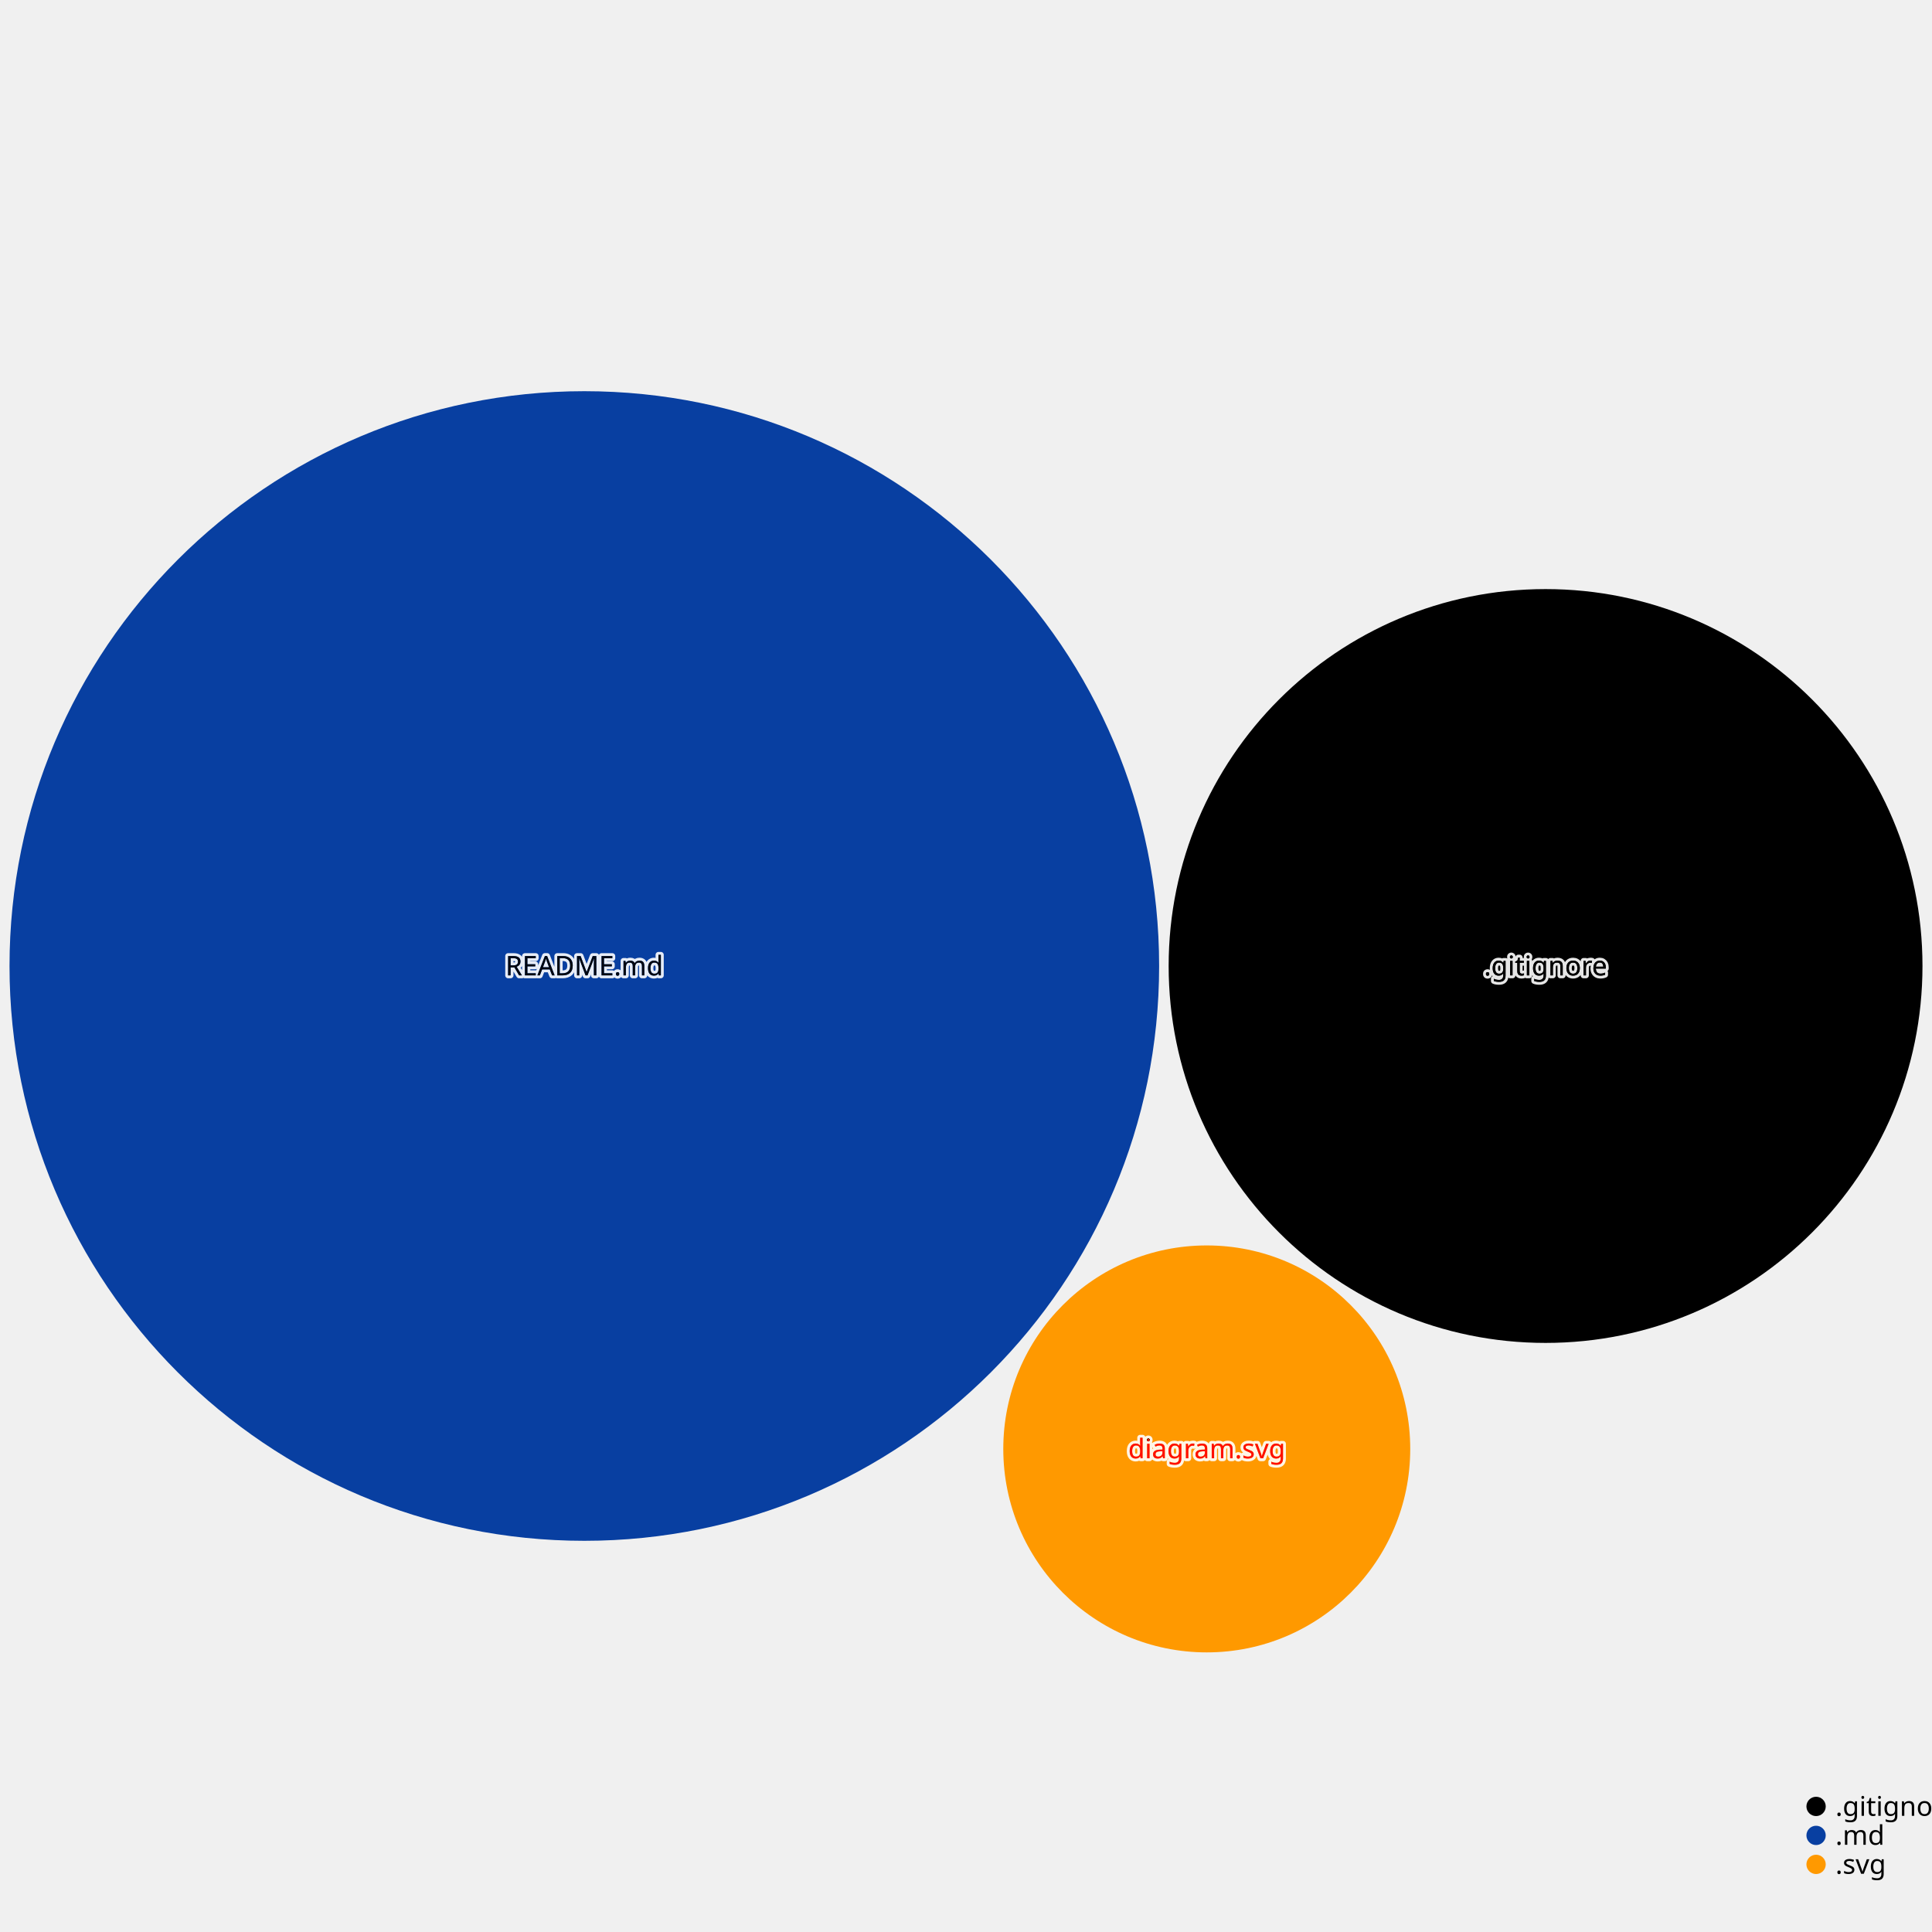
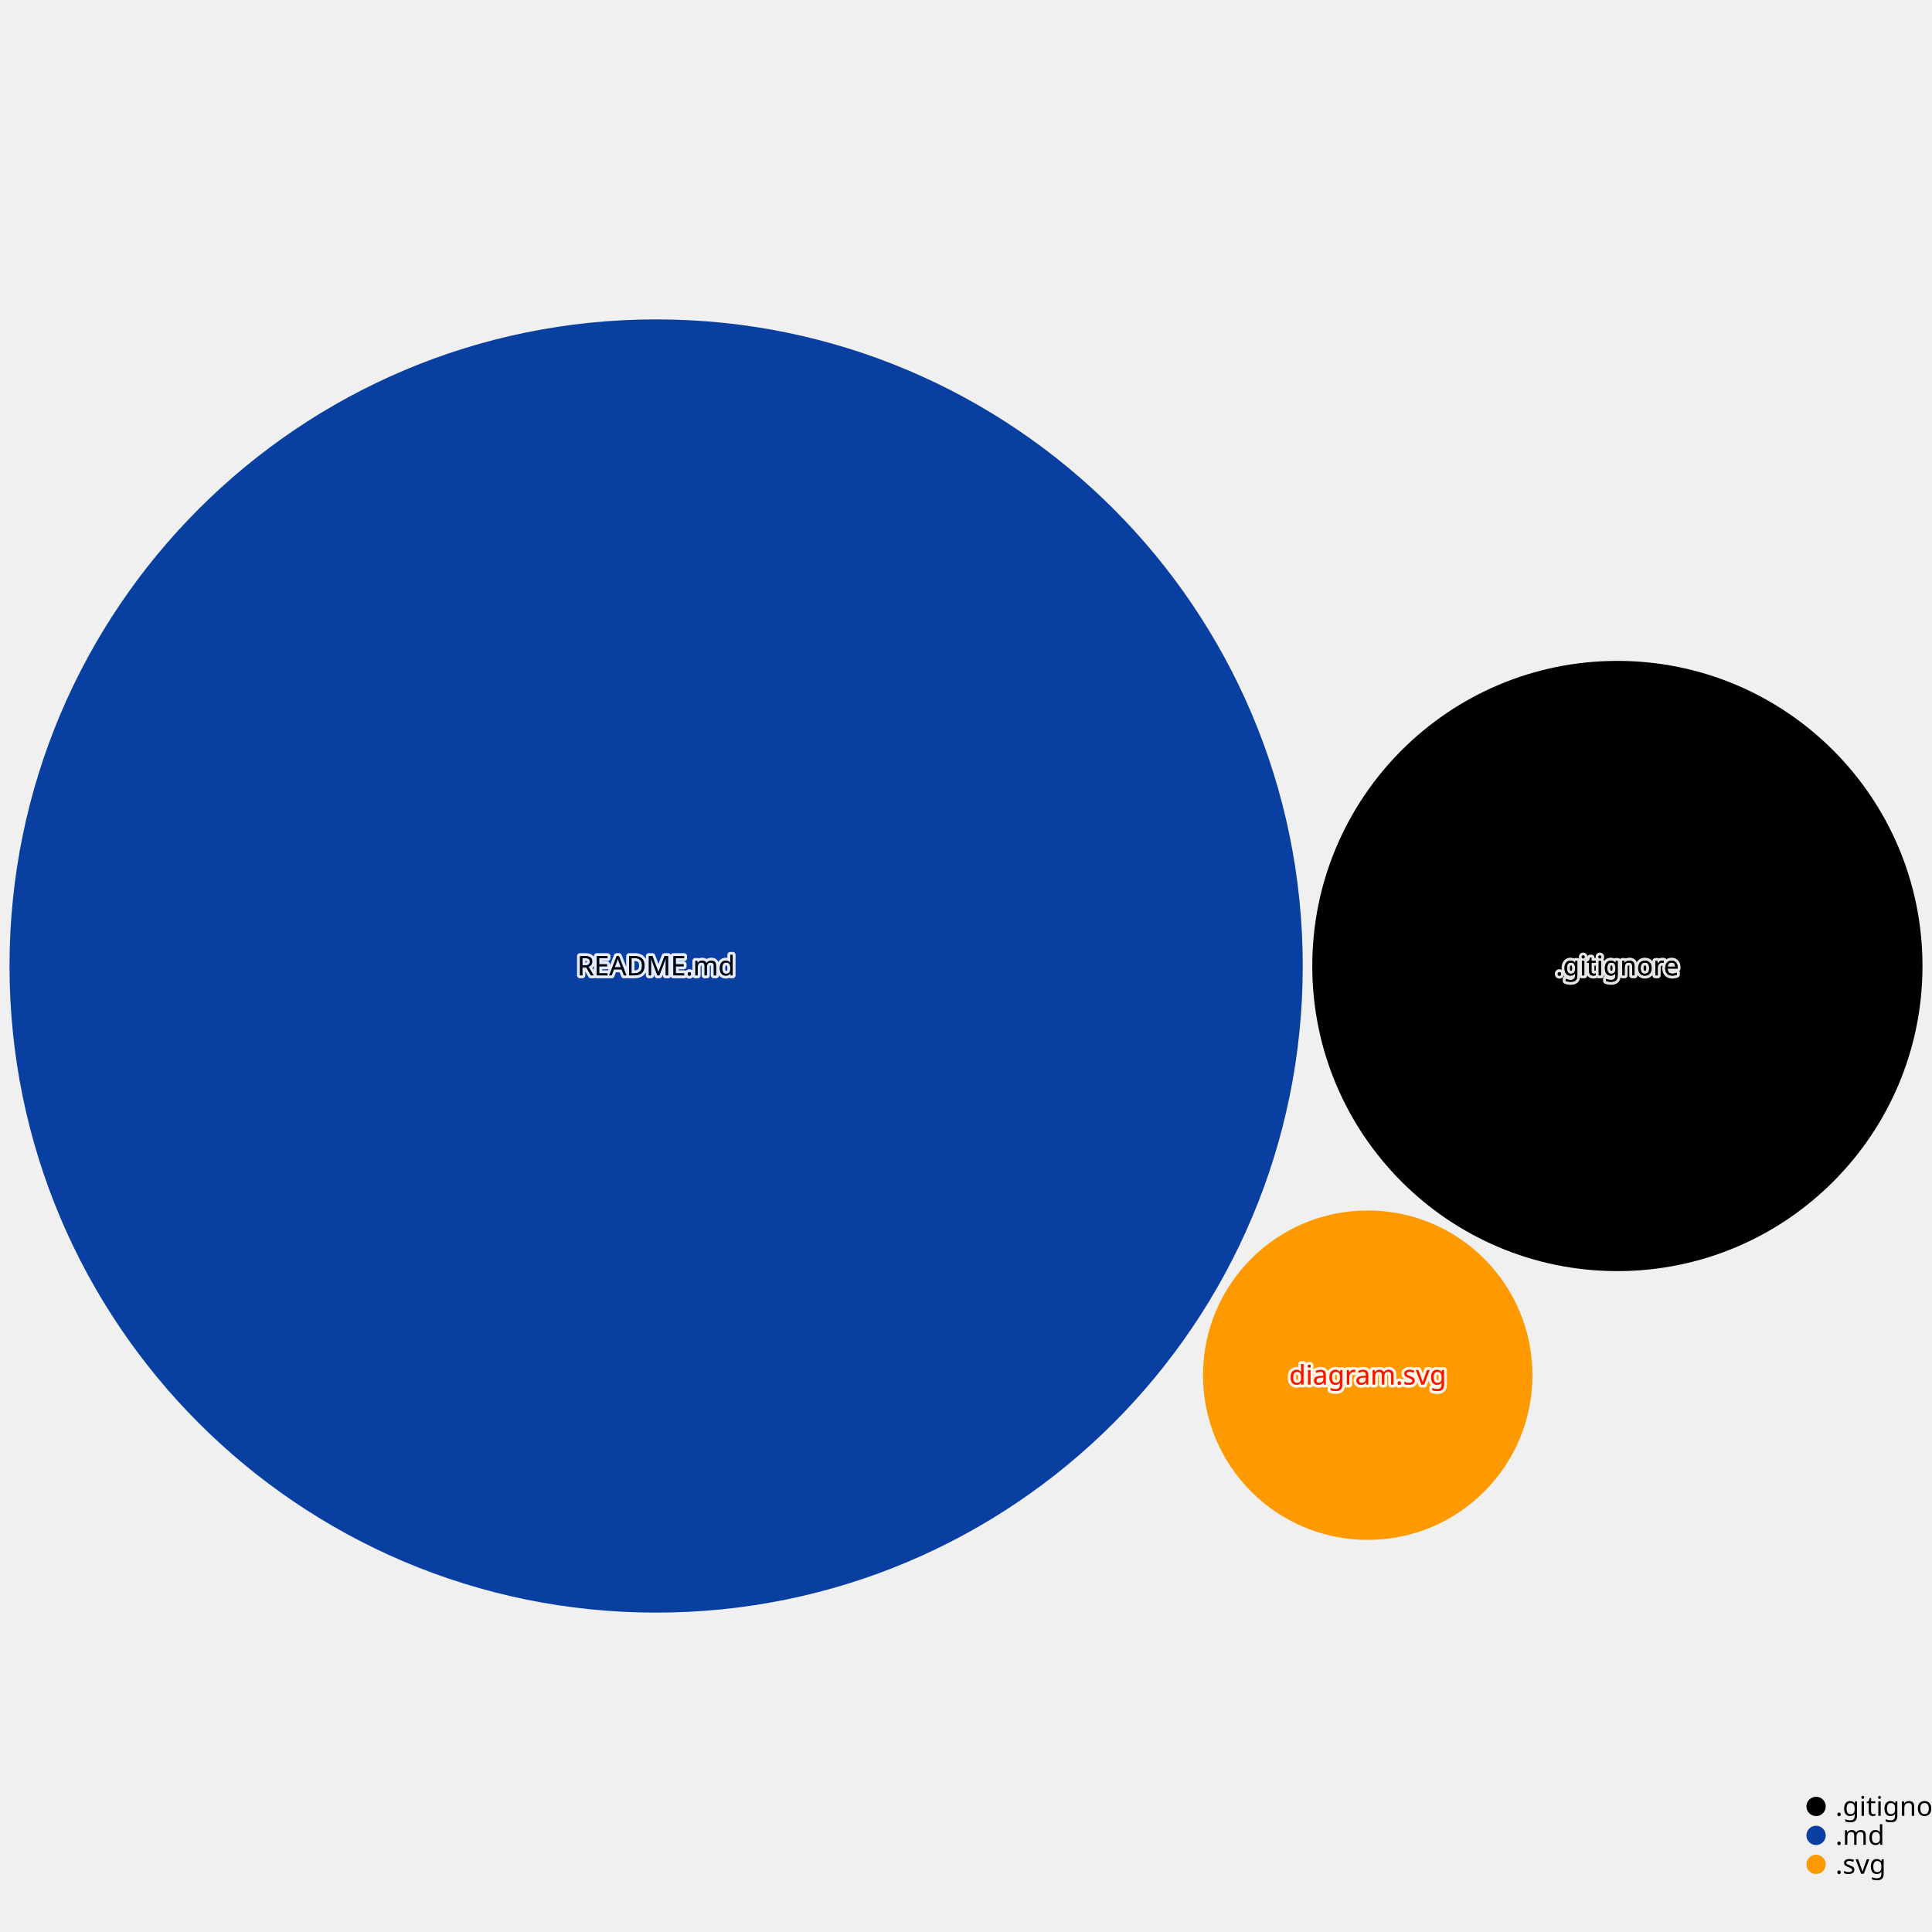
<svg xmlns="http://www.w3.org/2000/svg" width="1000" height="1000" style="background:white;font-family:sans-serif;overflow:visible">
  <defs>
    <filter id="glow" x="-50%" y="-50%" width="200%" height="200%">
      <feGaussianBlur stdDeviation="4" result="coloredBlur" />
      <feMerge>
        <feMergeNode in="coloredBlur" />
        <feMergeNode in="SourceGraphic" />
      </feMerge>
    </filter>
  </defs>
-   <g style="fill:#083fa1;transition:transform 0s ease-out, fill 0.1s ease-out" transform="translate(302.4458, 500)">
-     <circle style="transition:all 0.5s ease-out" r="297.52" stroke-width="0" stroke="#374151" />
+   <g style="fill:#083fa1;transition:transform 0s ease-out, fill 0.1s ease-out" transform="translate(339.6134, 500)">
+     <circle style="transition:all 0.5s ease-out" r="334.687" stroke-width="0" stroke="#374151" />
  </g>
-   <g style="fill:#000000;transition:transform 0s ease-out, fill 0.1s ease-out" transform="translate(799.9828, 500)">
-     <circle style="transition:all 0.5s ease-out" r="195.091" stroke-width="0" stroke="#374151" />
+   <g style="fill:#000000;transition:transform 0s ease-out, fill 0.1s ease-out" transform="translate(837.1503, 500)">
+     <circle style="transition:all 0.5s ease-out" r="157.924" stroke-width="0" stroke="#374151" />
  </g>
-   <g style="fill:#ff9900;transition:transform 0s ease-out, fill 0.1s ease-out" transform="translate(624.6176, 749.9537)">
-     <circle style="transition:all 0.5s ease-out" r="105.318" stroke-width="0" stroke="#374151" />
+   <g style="fill:#ff9900;transition:transform 0s ease-out, fill 0.1s ease-out" transform="translate(707.9275, 711.794)">
+     <circle style="transition:all 0.5s ease-out" r="85.254" stroke-width="0" stroke="#374151" />
  </g>
-   <g style="fill:#083fa1;transition:transform 0s ease-out" transform="translate(302.4458, 500)">
+   <g style="fill:#083fa1;transition:transform 0s ease-out" transform="translate(339.6134, 500)">
    <text style="pointer-events:none;opacity:0.9;font-size:14px;font-weight:500;transition:all 0.5s ease-out" fill="#4B5563" text-anchor="middle" dominant-baseline="middle" stroke="white" stroke-width="3" stroke-linejoin="round">README.md</text>
    <text style="pointer-events:none;opacity:1;font-size:14px;font-weight:500;transition:all 0.5s ease-out" text-anchor="middle" dominant-baseline="middle">README.md</text>
    <text style="pointer-events:none;opacity:0.9;font-size:14px;font-weight:500;mix-blend-mode:color-burn;transition:all 0.5s ease-out" fill="#110101" text-anchor="middle" dominant-baseline="middle">README.md</text>
  </g>
-   <g style="fill:#000000;transition:transform 0s ease-out" transform="translate(799.9828, 500)">
+   <g style="fill:#000000;transition:transform 0s ease-out" transform="translate(837.1503, 500)">
    <text style="pointer-events:none;opacity:0.9;font-size:14px;font-weight:500;transition:all 0.5s ease-out" fill="#4B5563" text-anchor="middle" dominant-baseline="middle" stroke="white" stroke-width="3" stroke-linejoin="round">.gitignore</text>
    <text style="pointer-events:none;opacity:1;font-size:14px;font-weight:500;transition:all 0.5s ease-out" text-anchor="middle" dominant-baseline="middle">.gitignore</text>
    <text style="pointer-events:none;opacity:0.9;font-size:14px;font-weight:500;mix-blend-mode:color-burn;transition:all 0.5s ease-out" fill="#110101" text-anchor="middle" dominant-baseline="middle">.gitignore</text>
  </g>
-   <g style="fill:#ff9900;transition:transform 0s ease-out" transform="translate(624.6176, 749.9537)">
+   <g style="fill:#ff9900;transition:transform 0s ease-out" transform="translate(707.9275, 711.794)">
    <text style="pointer-events:none;opacity:0.9;font-size:14px;font-weight:500;transition:all 0.5s ease-out" fill="#4B5563" text-anchor="middle" dominant-baseline="middle" stroke="white" stroke-width="3" stroke-linejoin="round">diagram.svg</text>
    <text style="pointer-events:none;opacity:1;font-size:14px;font-weight:500;transition:all 0.5s ease-out" text-anchor="middle" dominant-baseline="middle">diagram.svg</text>
    <text style="pointer-events:none;opacity:0.9;font-size:14px;font-weight:500;mix-blend-mode:color-burn;transition:all 0.5s ease-out" fill="#110101" text-anchor="middle" dominant-baseline="middle">diagram.svg</text>
  </g>
  <g transform="translate(940, 935)">
    <g transform="translate(0, 0)">
      <circle r="5" fill="#000000" />
      <text x="10" style="font-size:14px;font-weight:300" dominant-baseline="middle">.gitignore</text>
    </g>
    <g transform="translate(0, 15)">
      <circle r="5" fill="#083fa1" />
      <text x="10" style="font-size:14px;font-weight:300" dominant-baseline="middle">.md</text>
    </g>
    <g transform="translate(0, 30)">
      <circle r="5" fill="#ff9900" />
      <text x="10" style="font-size:14px;font-weight:300" dominant-baseline="middle">.svg</text>
    </g>
    <g fill="#9CA3AF" style="font-weight:300;font-style:italic;font-size:12px">each dot sized by file size</g>
  </g>
</svg>
